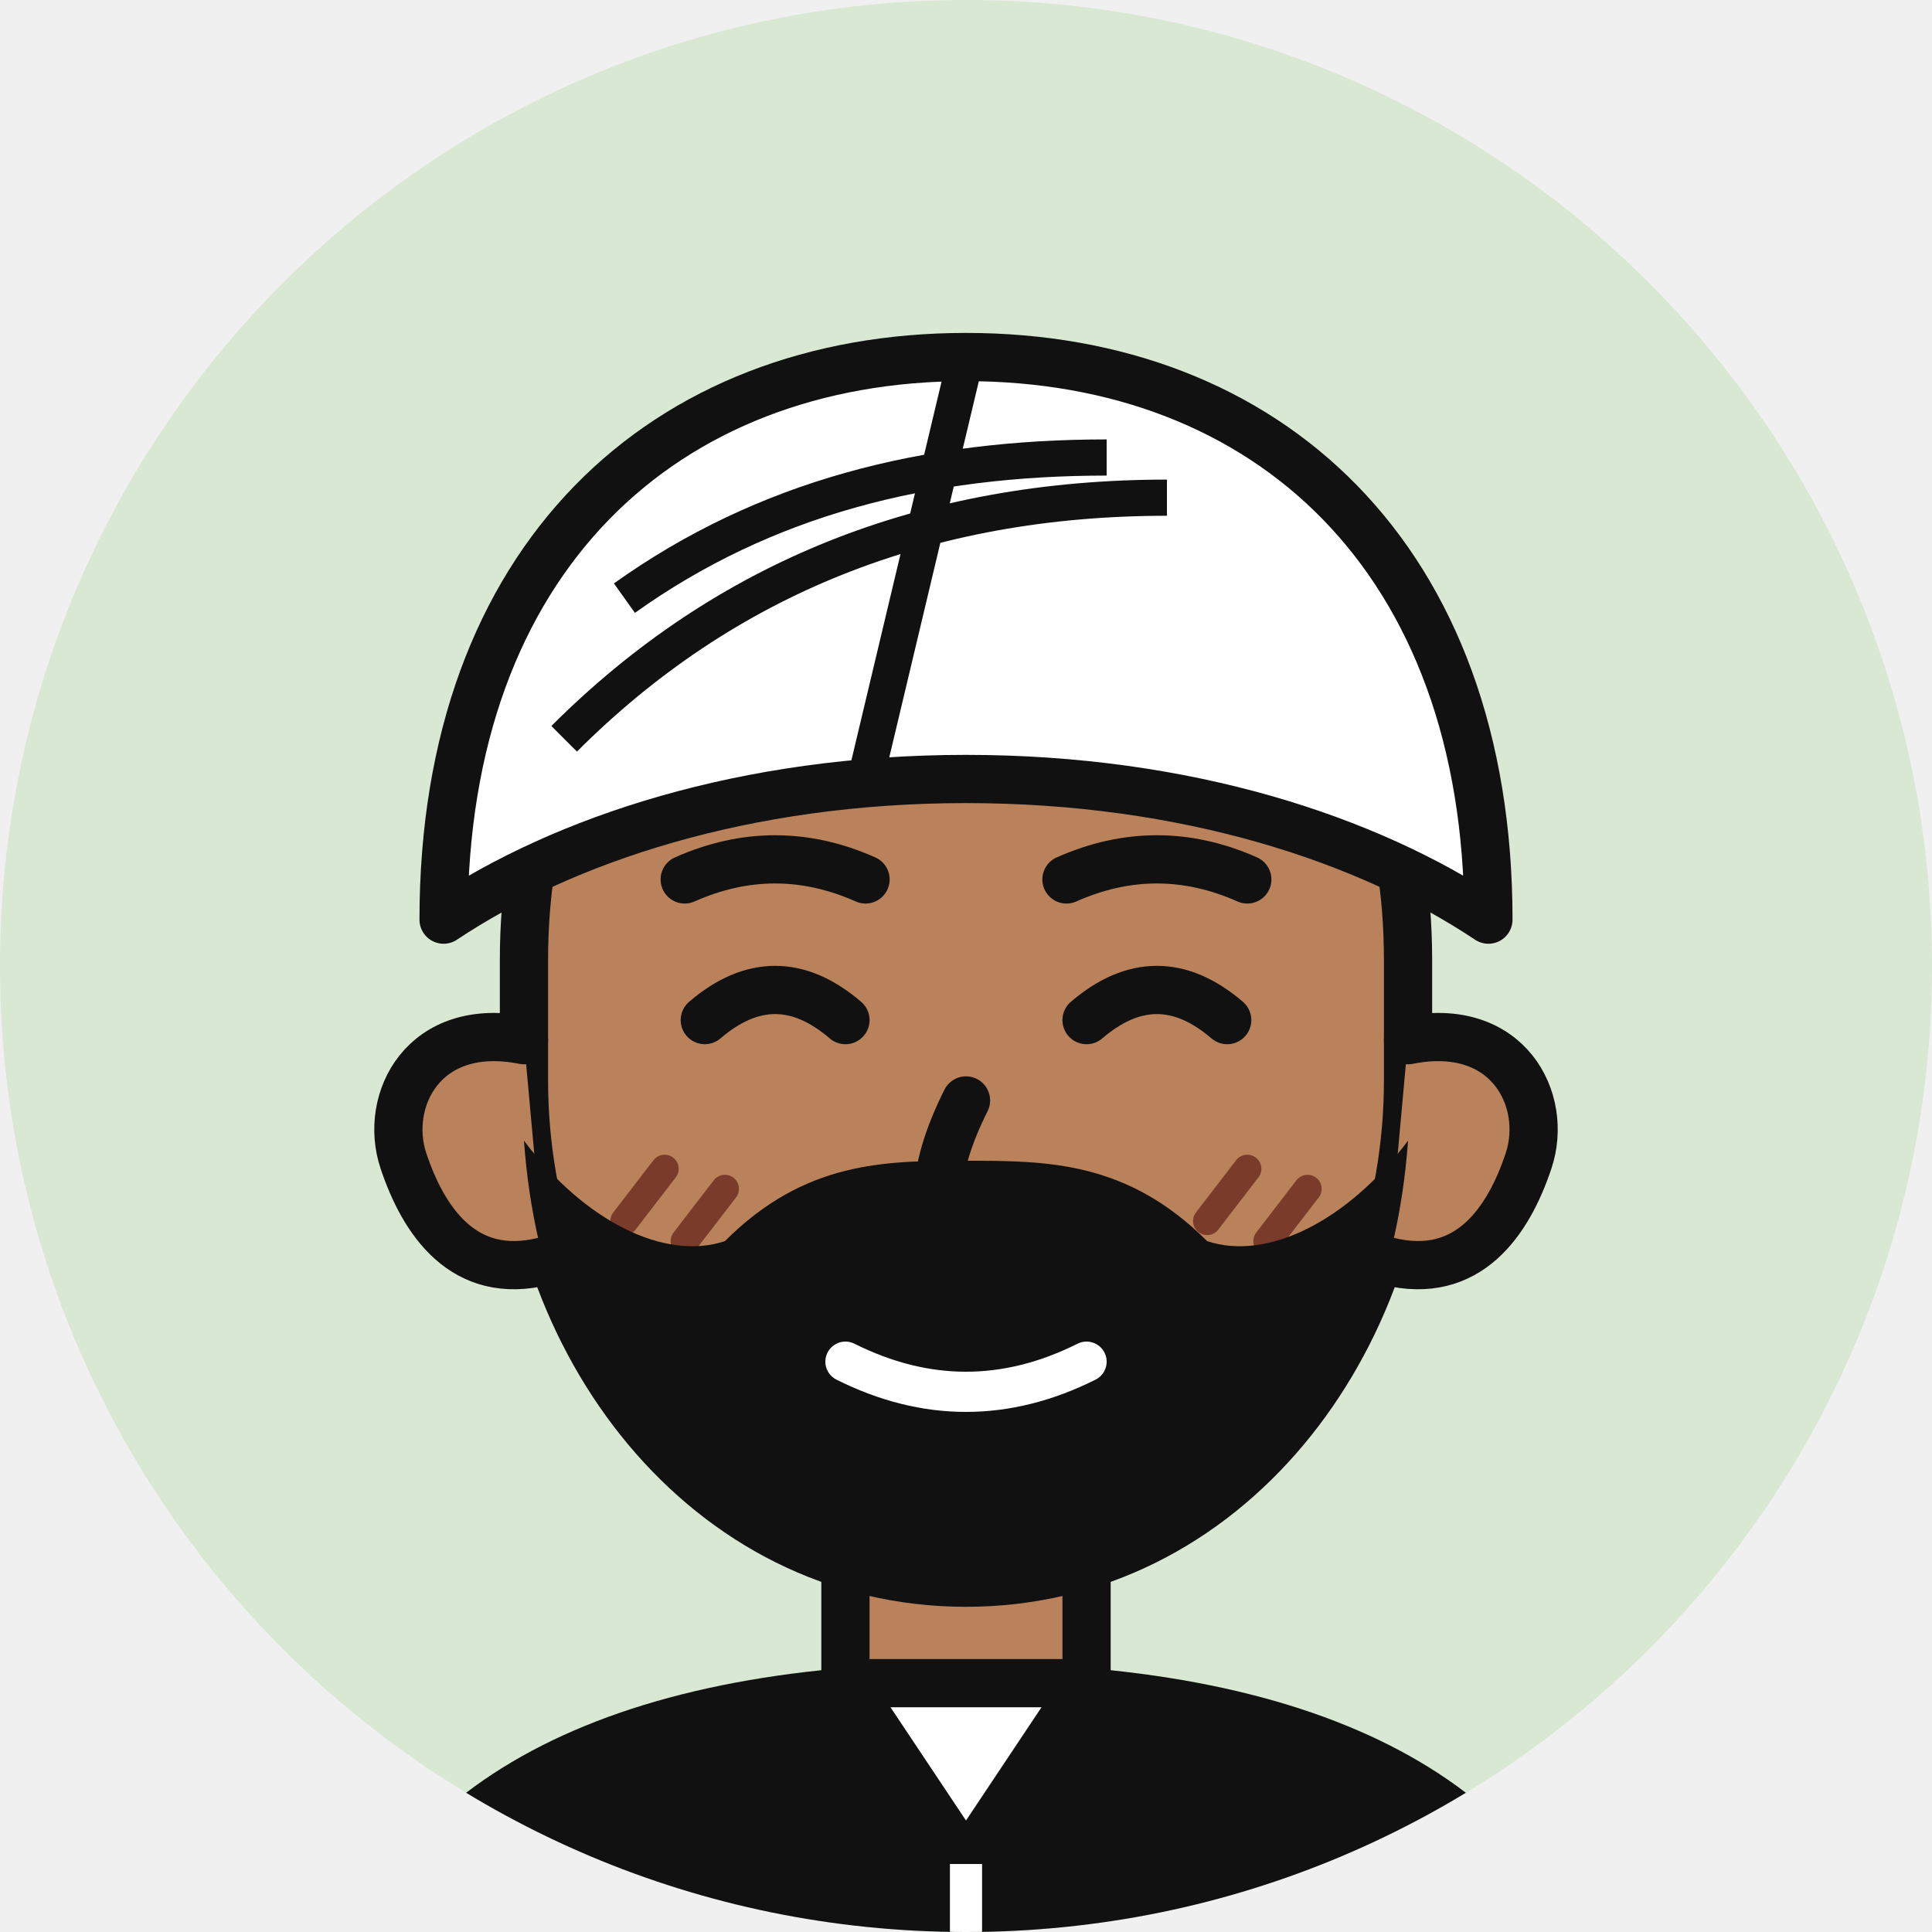
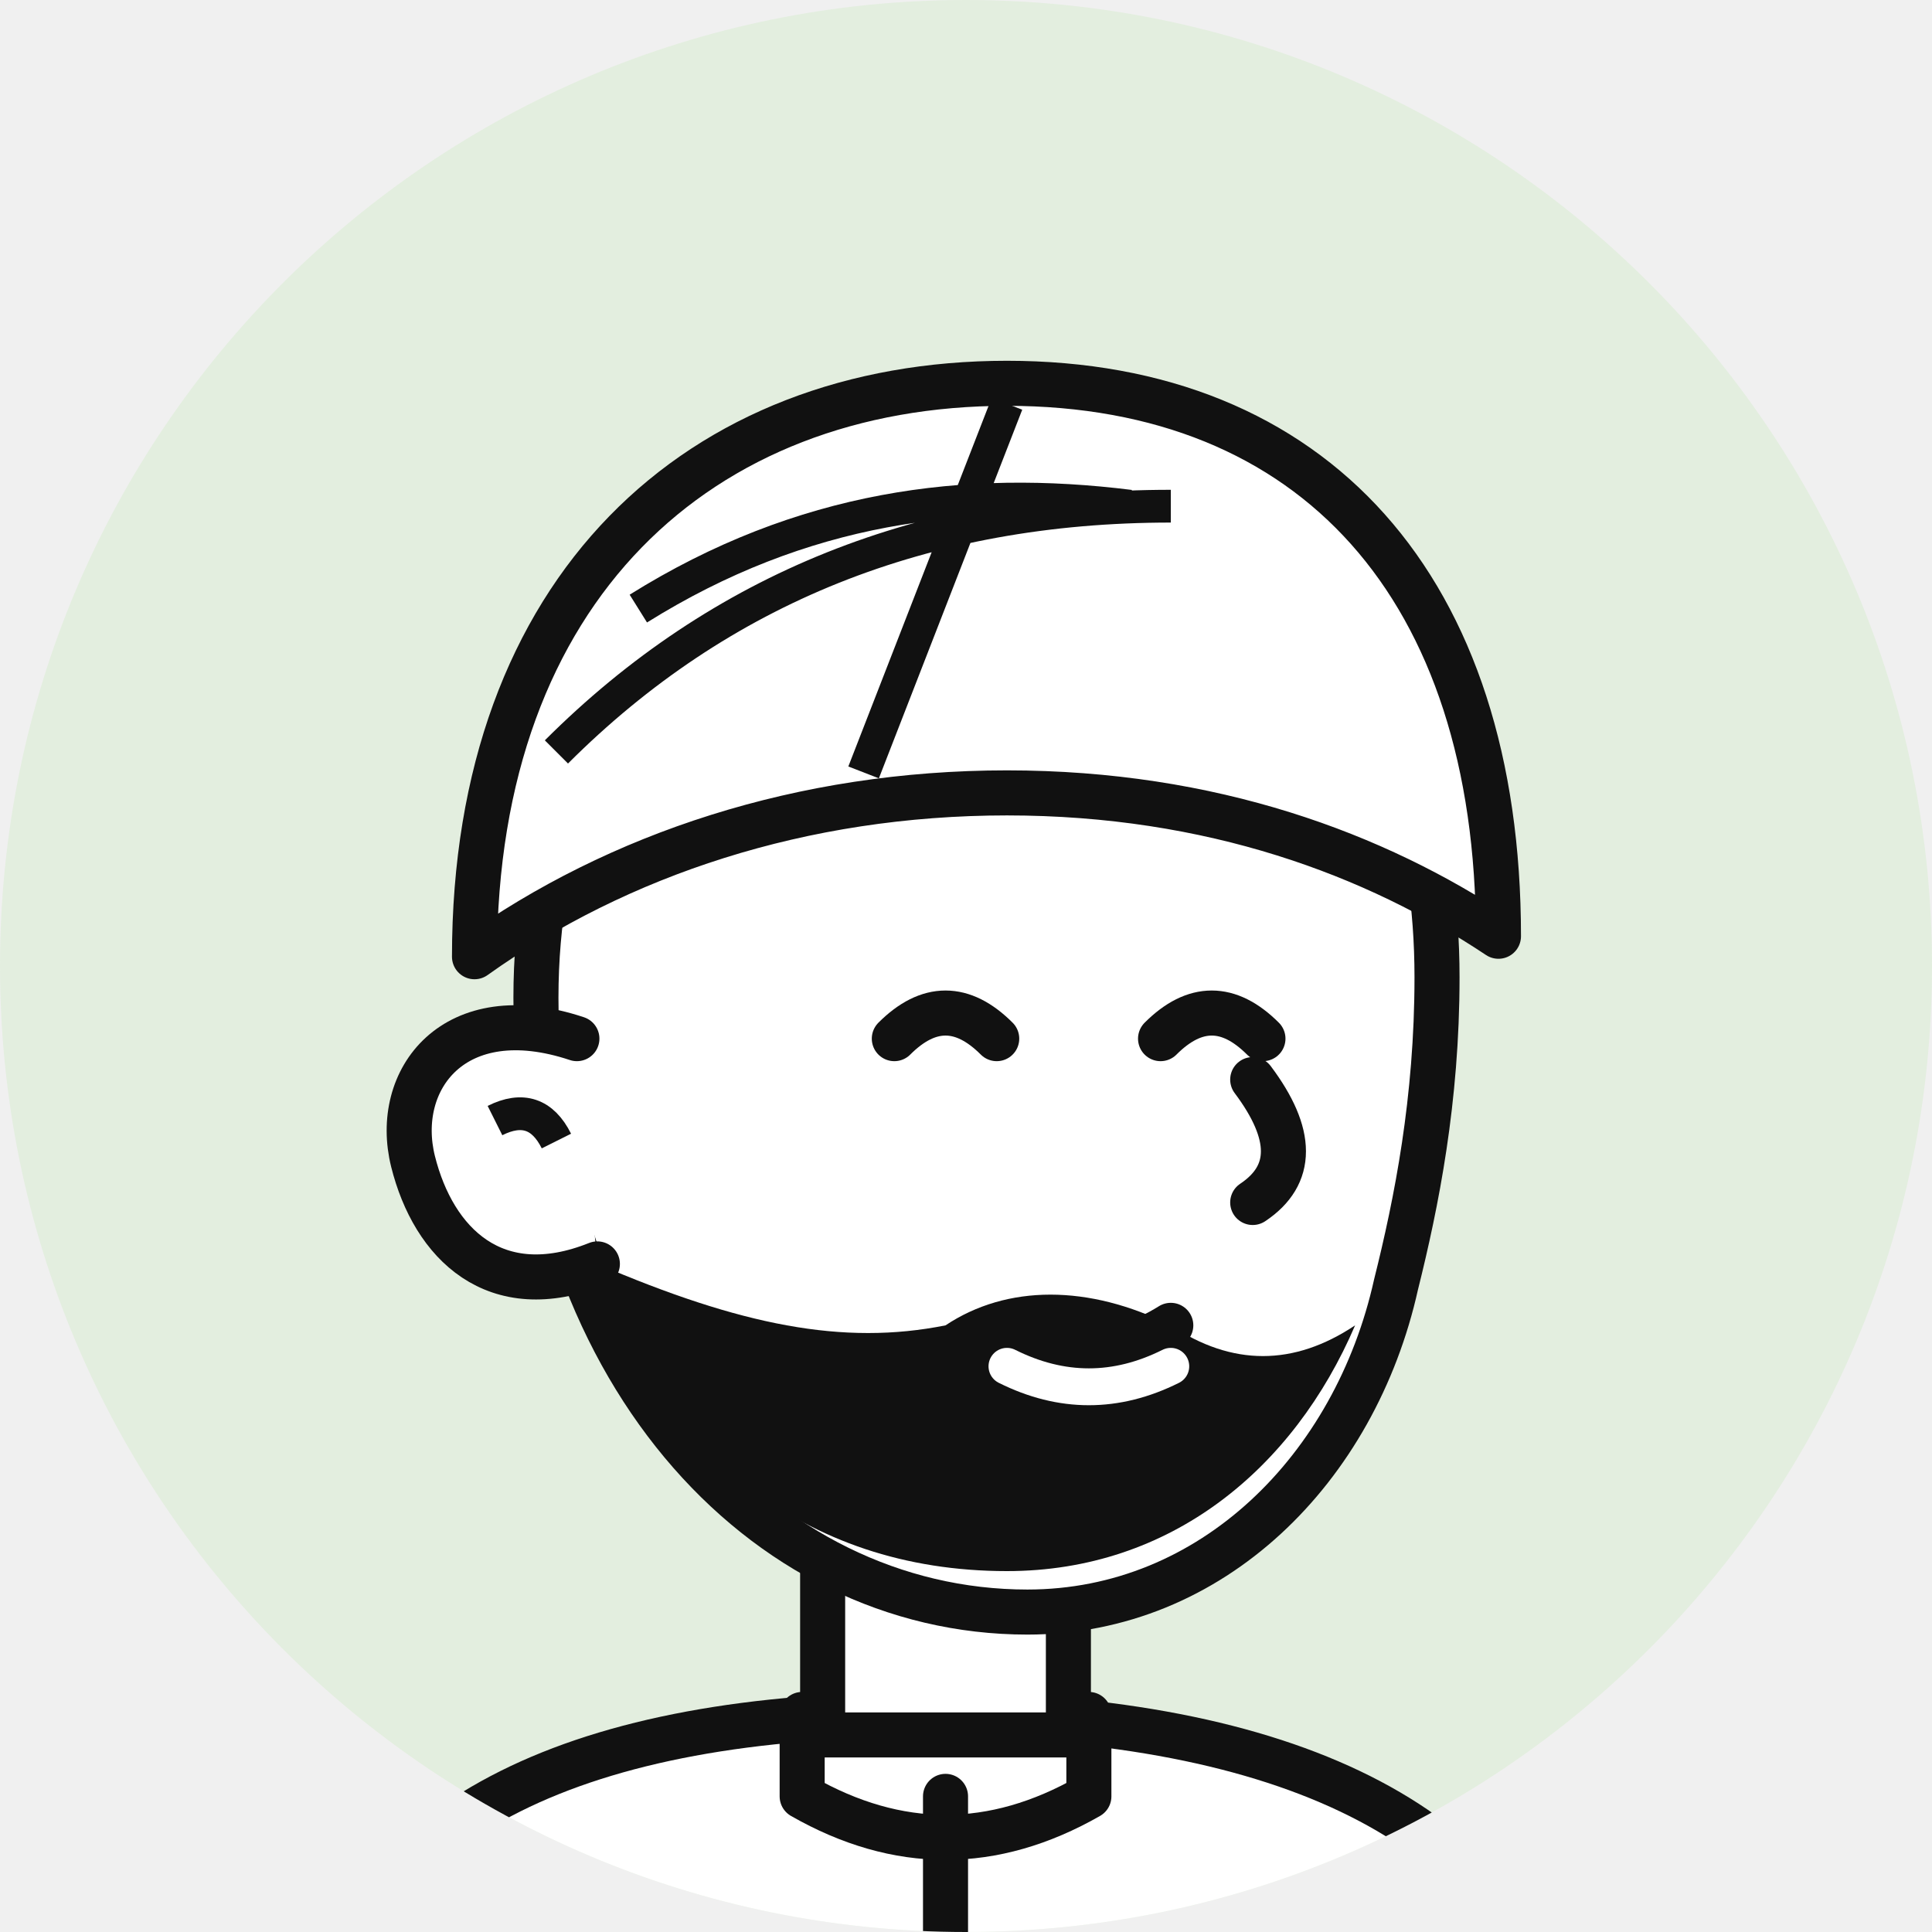
<svg xmlns="http://www.w3.org/2000/svg" viewBox="0 0 100 100">
  <defs>
    <clipPath id="c1">
      <circle cx="50" cy="50" r="50" />
    </clipPath>
  </defs>
  <g clip-path="url(#c1)">
-     <rect width="100" height="100" fill="#D8E8D2" />
-     <g transform="translate(50 58) scale(1.04) translate(-50 -56)">
-       <path d="M18 100c3-11 14-17 32-17s29 6 32 17" fill="#111" />
-       <path d="M44 84l6 9 6-9" fill="#fff" stroke="#111" stroke-width="2.4" stroke-linecap="round" stroke-linejoin="round" />
-       <path d="M50 93v7" stroke="#fff" stroke-width="1.6" />
-       <path d="M44 76v8h12v-8" fill="#B9825A" stroke="#111" stroke-width="2.4" stroke-linecap="round" stroke-linejoin="round" />
-       <path d="M28 48c0-14 9-24 22-24s22 10 22 24v6c0 13-9 25-22 25s-22-12-22-25z" fill="#B9825A" stroke="#111" stroke-width="2.4" stroke-linecap="round" stroke-linejoin="round" />
-       <path d="M28 52c-5-1-7 3-6 6s3 6 7 5M72 52c5-1 7 3 6 6s-3 6-7 5" fill="#B9825A" stroke="#111" stroke-width="2.4" stroke-linecap="round" stroke-linejoin="round" />
-       <path d="M37 51q3.5-3 7 0M56 51q3.5-3 7 0" fill="none" stroke="#111" stroke-width="2.4" stroke-linecap="round" stroke-linejoin="round" />
-       <path d="M36 44q4.5-2 9 0M55 44q4.5-2 9 0" fill="none" stroke="#111" stroke-width="2.4" stroke-linecap="round" stroke-linejoin="round" />
-       <path d="M50 55q-2.5 5-.5 7.5h3" fill="none" stroke="#111" stroke-width="2.4" stroke-linecap="round" stroke-linejoin="round" />
-       <path d="M44 68q6 4.5 12 0" fill="none" stroke="#111" stroke-width="2.4" stroke-linecap="round" stroke-linejoin="round" />
-       <path d="M33 61l2-2.6M36 62l2-2.6M62 61l2-2.6M65 62l2-2.6" stroke="#7A3B2A" stroke-width="1.4" stroke-linecap="round" />
-       <path d="M28 57c1 14 10 23 22 23s21-9 22-23c-3 4-7 6-10 5-4-4-8-4-12-4s-8 0-12 4c-3 1-7-1-10-5z" fill="#111" />
-       <path d="M44 68q6 3 12 0" stroke="#fff" stroke-width="2" fill="none" stroke-linecap="round" />
-       <path d="M24 46c0-18 11-28 26-28s26 10 26 28c-6-4-15-7-26-7s-20 3-26 7z" fill="#fff" stroke="#111" stroke-width="2.4" stroke-linecap="round" stroke-linejoin="round" />
-       <path d="M30 37c8-8 18-12 30-12M33 30c7-5 15-7 24-7M50 18l-5 21" fill="none" stroke="#111" stroke-width="1.8" />
+     <rect width="100" height="100" fill="#E3EEDF" />
+     <g transform="translate(50 58) scale(1.06) translate(-52 -56)">
+       <path d="M20 100c3-10 13-15 30-15s28 5 31 15" fill="#fff" stroke="#111" stroke-width="2.2" stroke-linecap="round" stroke-linejoin="round" />
+       <path d="M44 85h14v4q-7 4-14 0z" fill="#fff" stroke="#111" stroke-width="2.2" stroke-linecap="round" stroke-linejoin="round" />
+       <path d="M51 89v11" stroke="#111" stroke-width="2.2" stroke-linecap="round" stroke-linejoin="round" />
+       <path d="M45 76v10h12v-7" fill="#fff" stroke="#111" stroke-width="2.2" stroke-linecap="round" stroke-linejoin="round" />
+       <path d="M31 50c0-15 10-25 23-25s21 10 21 24c0 6-1 11-2 15-2 9-9 16-18 16-13 0-24-12-24-30z" fill="#fff" stroke="#111" stroke-width="2.2" stroke-linecap="round" stroke-linejoin="round" />
+       <path d="M33 52c-6-2-9 2-8 6s4 7 9 5" fill="#fff" stroke="#111" stroke-width="2.2" stroke-linecap="round" stroke-linejoin="round" />
+       <path d="M29 56q2-1 3 1" fill="none" stroke="#111" stroke-width="1.6" />
+       <path d="M48.5 52q2.5-2.5 5 0M61.5 52q2.5-2.5 5 0" fill="none" stroke="#111" stroke-width="2.2" stroke-linecap="round" stroke-linejoin="round" />
+       <path d="M66 54q3 4 0 6" fill="none" stroke="#111" stroke-width="2.2" stroke-linecap="round" stroke-linejoin="round" />
+       <path d="M54 66q4 2.5 8 0" fill="none" stroke="#111" stroke-width="2.2" stroke-linecap="round" stroke-linejoin="round" />
+       <path d="M34 63c3 9 10 15 20 15 8 0 14-5 17-12-3 2-6 2-9 0-4-2-8-2-11 0-5 1-10 0-17-3z" fill="#111" />
+       <path d="M54 68q4 2 8 0" stroke="#fff" stroke-width="1.8" fill="none" stroke-linecap="round" />
+       <path d="M28 48c0-18 11-28 26-28s24 10 24 27c-6-4-14-7-24-7s-19 3-26 8z" fill="#fff" stroke="#111" stroke-width="2.2" stroke-linecap="round" stroke-linejoin="round" />
+       <path d="M32 38c8-8 18-12 30-12M36 31c8-5 16-6 24-5M54 21l-7 18" fill="none" stroke="#111" stroke-width="1.6" />
    </g>
  </g>
</svg>
